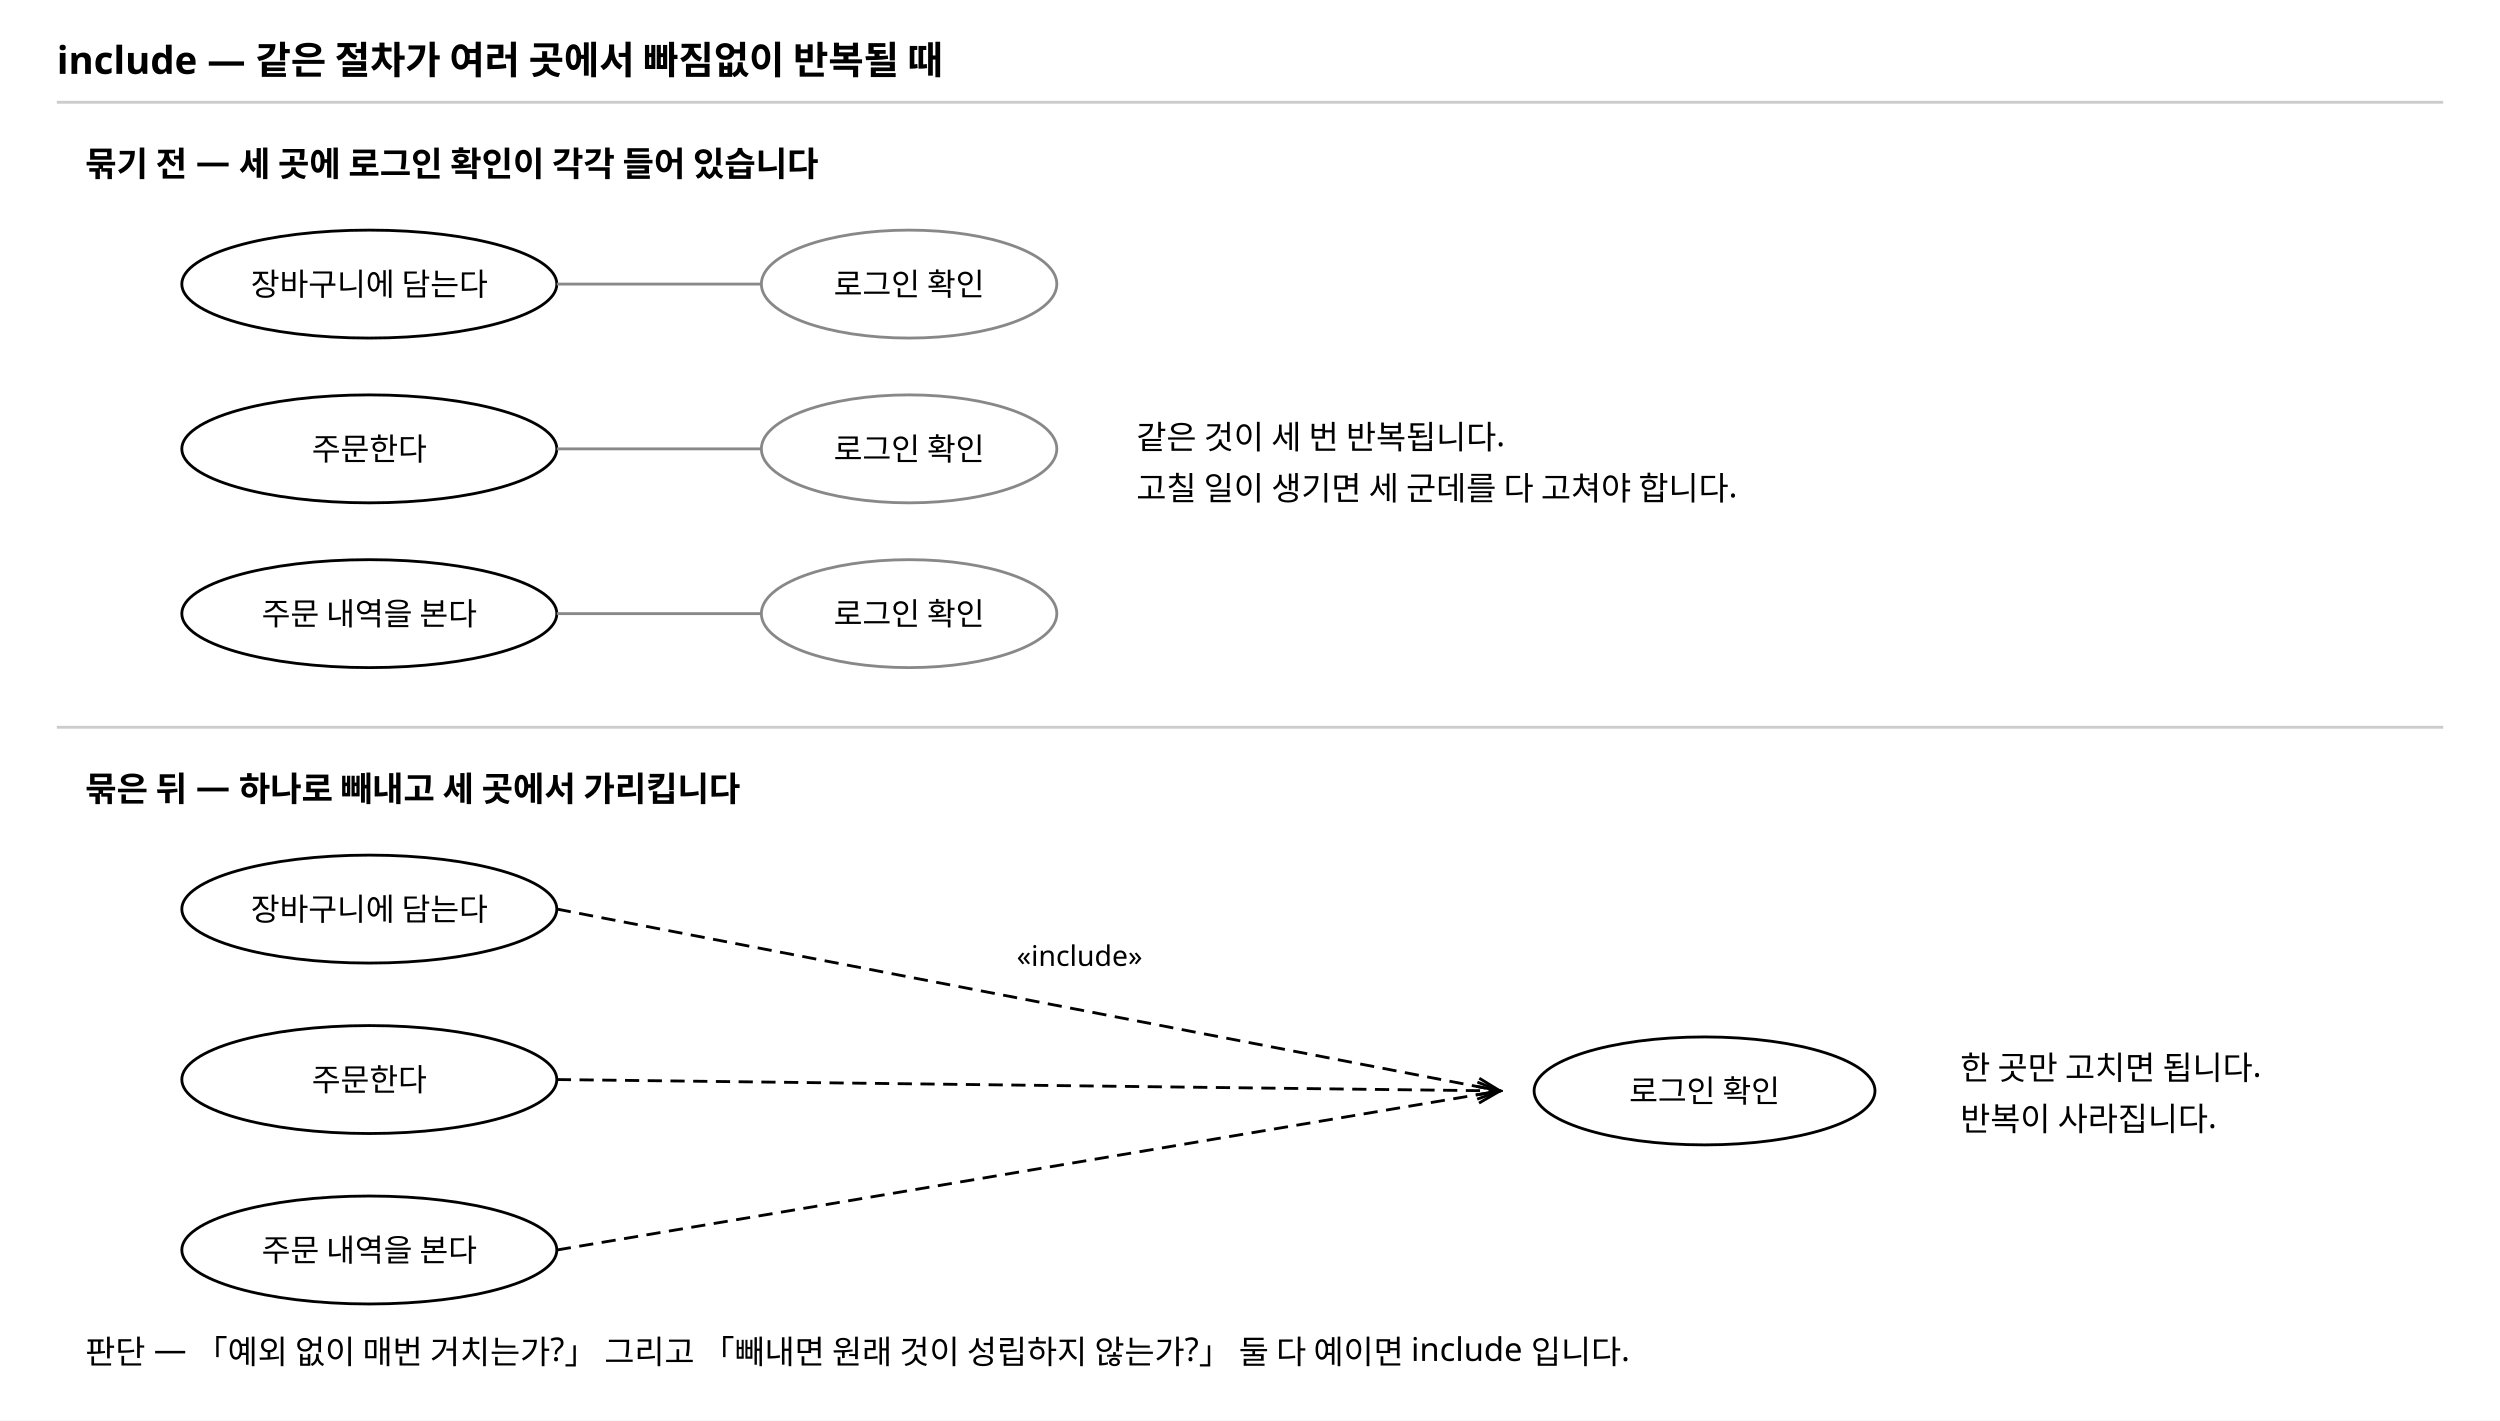
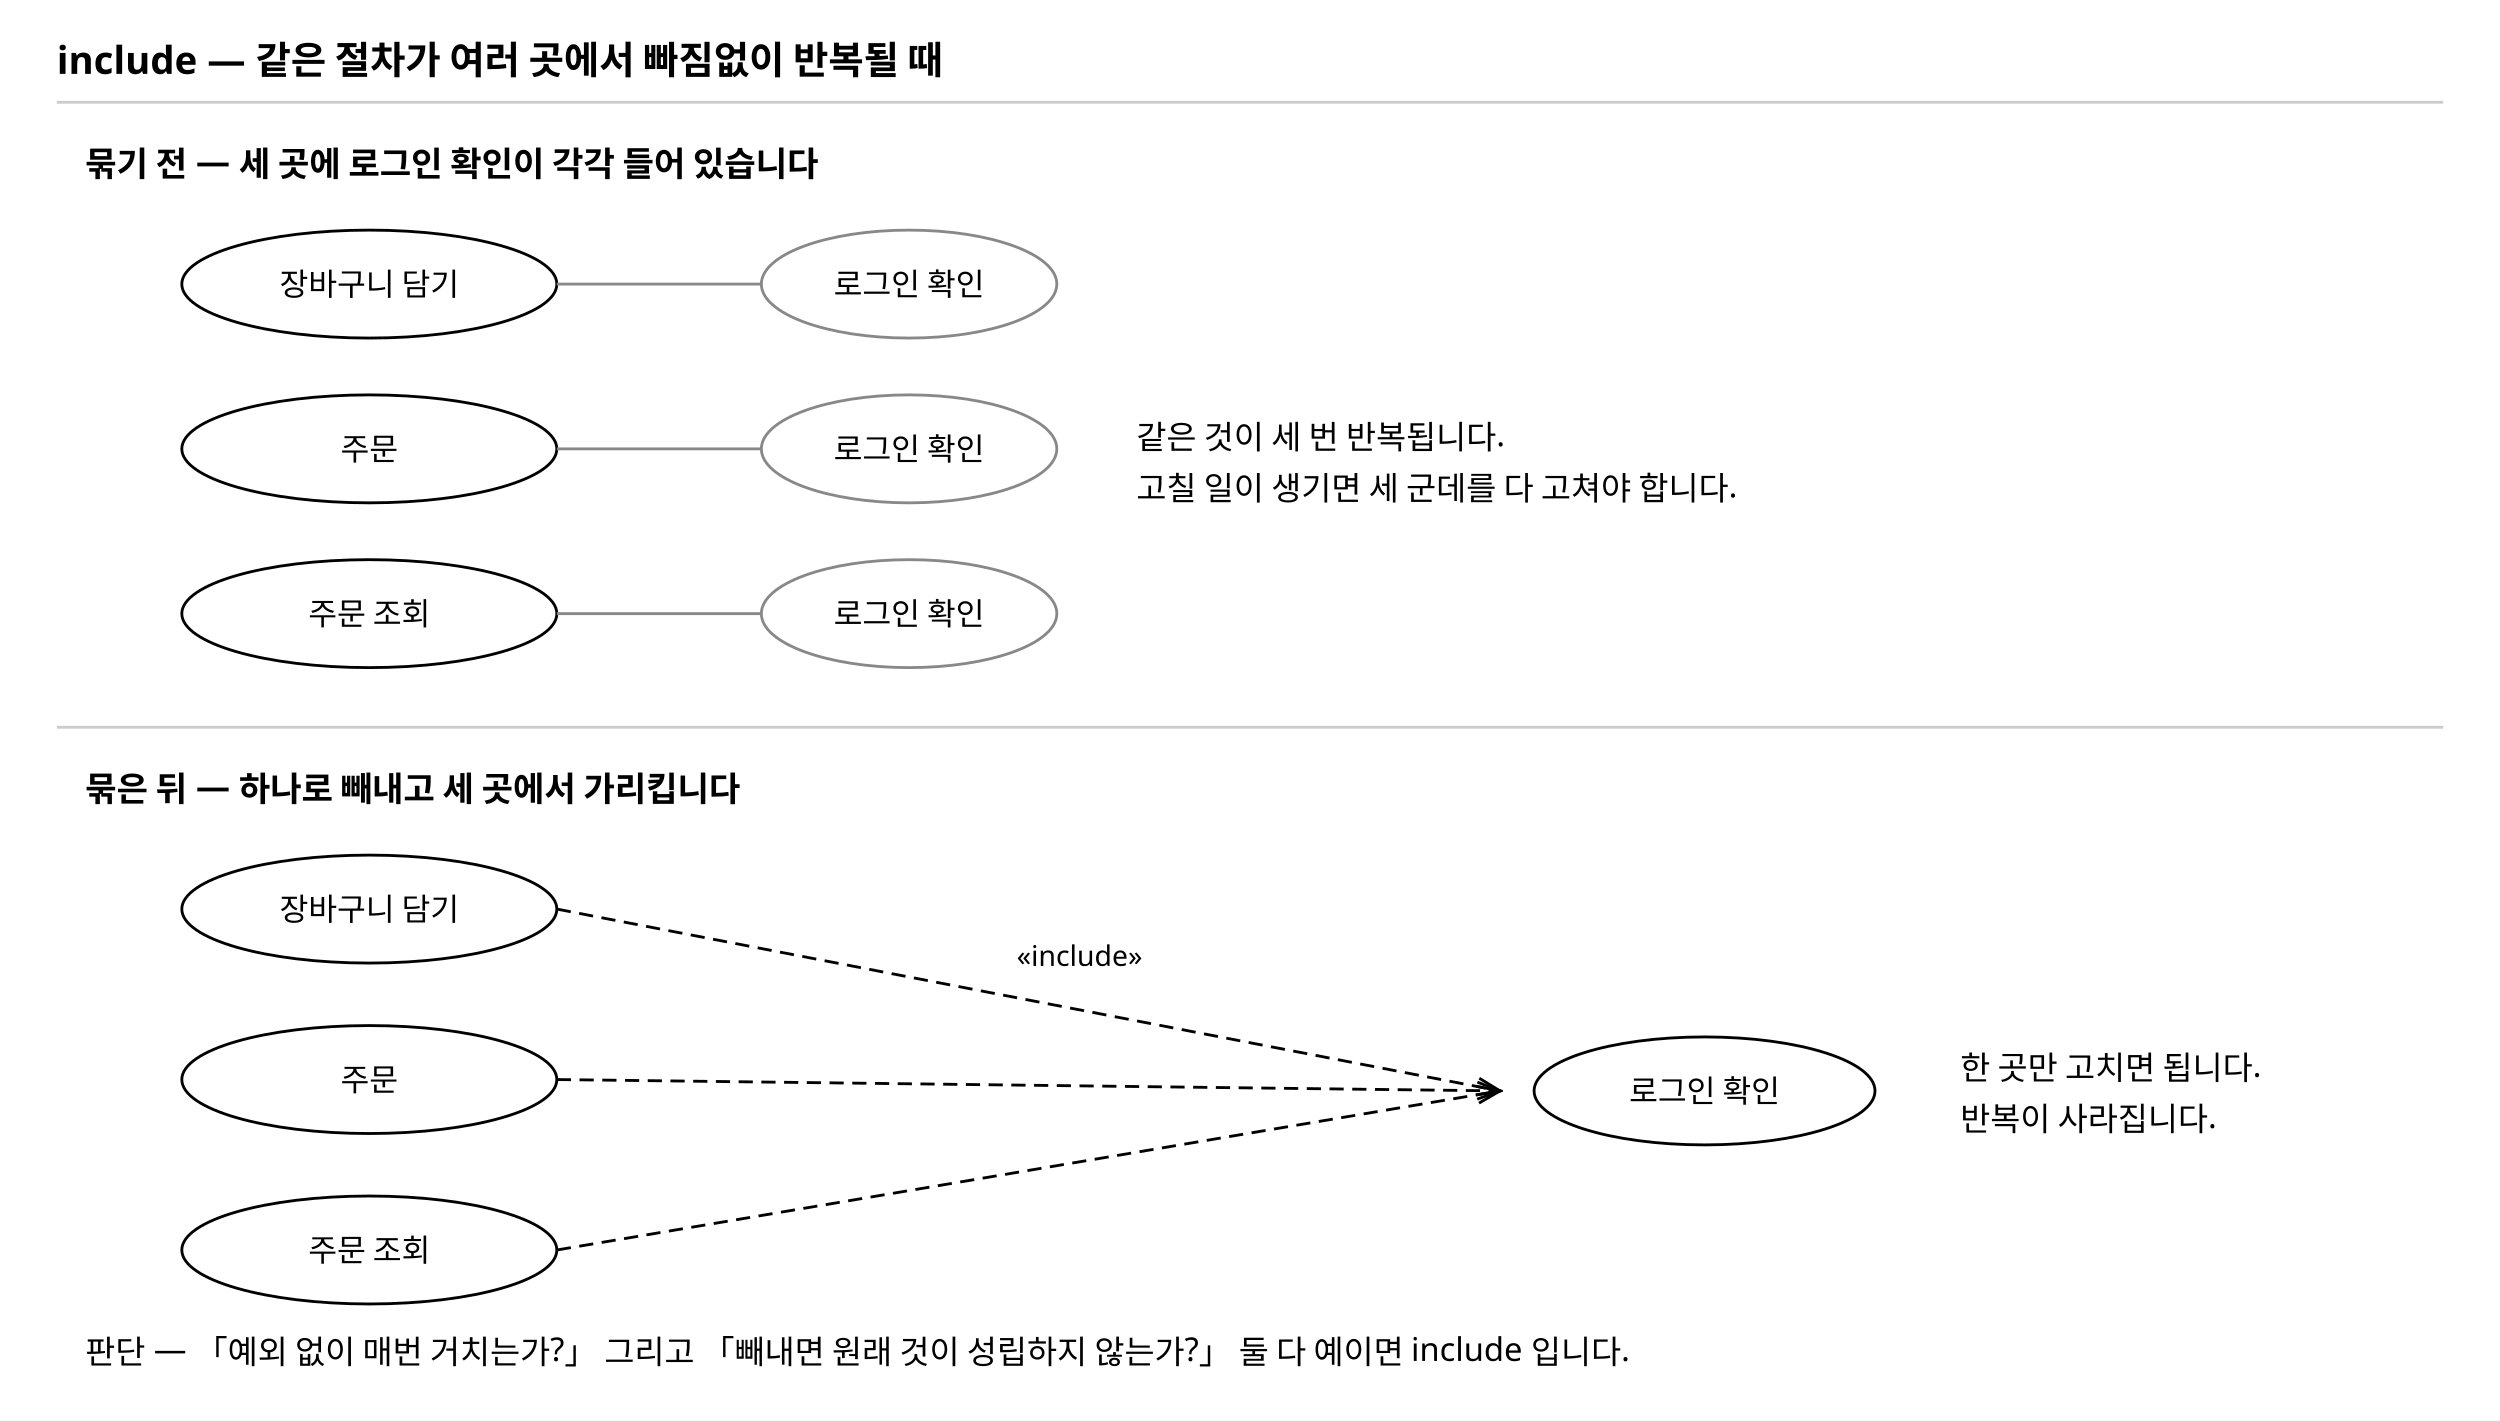
<svg xmlns="http://www.w3.org/2000/svg" viewBox="0 0 880 500" width="880" height="500">
  <style>text{font-family:"Malgun Gothic",sans-serif;fill:#000}</style>
  <defs>
    <marker id="o" markerWidth="10" markerHeight="8" refX="9" refY="4" orient="auto" markerUnits="userSpaceOnUse">
      <path d="M1,1 L9,4 L1,7" fill="none" stroke="#000" />
    </marker>
  </defs>
  <rect width="880" height="500" fill="#fff" />
  <text x="20" y="26" font-size="13.5" font-weight="700">include — 같은 절차가 여러 곳에서 빠짐없이 반복될 때</text>
  <line x1="20" y1="36" x2="860" y2="36" stroke="#ccc" />
  <text x="30" y="62" font-size="12" font-weight="700" text-anchor="start" fill="#000">묶기 전 — 세 곳에 로그인 확인이 각각 들어 있습니다</text>
  <ellipse cx="130" cy="100" rx="66" ry="19" fill="#fff" stroke="#000" />
-   <text x="130" y="104" font-size="11" font-weight="400" text-anchor="middle" fill="#000">장바구니에 담는다</text>
+   <text x="130" y="104" font-size="11" font-weight="400" text-anchor="middle" fill="#000">장바구니 담기</text>
  <ellipse cx="320" cy="100" rx="52" ry="19" fill="#fff" stroke="#888" />
  <text x="320" y="104" font-size="11" font-weight="400" text-anchor="middle" fill="#888">로그인 확인</text>
  <line x1="196" y1="100" x2="268" y2="100" stroke="#888" />
  <ellipse cx="130" cy="158" rx="66" ry="19" fill="#fff" stroke="#000" />
-   <text x="130" y="162" font-size="11" font-weight="400" text-anchor="middle" fill="#000">주문한다</text>
+   <text x="130" y="162" font-size="11" font-weight="400" text-anchor="middle" fill="#000">주문</text>
  <ellipse cx="320" cy="158" rx="52" ry="19" fill="#fff" stroke="#888" />
  <text x="320" y="162" font-size="11" font-weight="400" text-anchor="middle" fill="#888">로그인 확인</text>
  <line x1="196" y1="158" x2="268" y2="158" stroke="#888" />
  <ellipse cx="130" cy="216" rx="66" ry="19" fill="#fff" stroke="#000" />
-   <text x="130" y="220" font-size="11" font-weight="400" text-anchor="middle" fill="#000">주문 내역을 본다</text>
+   <text x="130" y="220" font-size="11" font-weight="400" text-anchor="middle" fill="#000">주문 조회</text>
  <ellipse cx="320" cy="216" rx="52" ry="19" fill="#fff" stroke="#888" />
  <text x="320" y="220" font-size="11" font-weight="400" text-anchor="middle" fill="#888">로그인 확인</text>
  <line x1="196" y1="216" x2="268" y2="216" stroke="#888" />
  <text x="400" y="158" font-size="11.5" font-weight="400" text-anchor="start" fill="#000">같은 것이 세 번 반복됩니다.</text>
  <text x="400" y="176" font-size="11.5" font-weight="400" text-anchor="start" fill="#555">고칠 일이 생기면 세 군데를 다 고쳐야 합니다.</text>
  <line x1="20" y1="256" x2="860" y2="256" stroke="#ccc" />
  <text x="30" y="282" font-size="12" font-weight="700" text-anchor="start" fill="#000">묶은 뒤 — 하나로 빼내고 세 곳에서 가리킵니다</text>
  <ellipse cx="130" cy="320" rx="66" ry="19" fill="#fff" stroke="#000" />
-   <text x="130" y="324" font-size="11" font-weight="400" text-anchor="middle" fill="#000">장바구니에 담는다</text>
+   <text x="130" y="324" font-size="11" font-weight="400" text-anchor="middle" fill="#000">장바구니 담기</text>
  <line x1="196" y1="320" x2="528" y2="384" stroke="#000" stroke-dasharray="5 3" marker-end="url(#o)" />
  <ellipse cx="130" cy="380" rx="66" ry="19" fill="#fff" stroke="#000" />
-   <text x="130" y="384" font-size="11" font-weight="400" text-anchor="middle" fill="#000">주문한다</text>
+   <text x="130" y="384" font-size="11" font-weight="400" text-anchor="middle" fill="#000">주문</text>
  <line x1="196" y1="380" x2="528" y2="384" stroke="#000" stroke-dasharray="5 3" marker-end="url(#o)" />
  <ellipse cx="130" cy="440" rx="66" ry="19" fill="#fff" stroke="#000" />
-   <text x="130" y="444" font-size="11" font-weight="400" text-anchor="middle" fill="#000">주문 내역을 본다</text>
+   <text x="130" y="444" font-size="11" font-weight="400" text-anchor="middle" fill="#000">주문 조회</text>
  <line x1="196" y1="440" x2="528" y2="384" stroke="#000" stroke-dasharray="5 3" marker-end="url(#o)" />
  <ellipse cx="600" cy="384" rx="60" ry="19" fill="#fff" stroke="#000" />
  <text x="600" y="388" font-size="11" font-weight="400" text-anchor="middle" fill="#000">로그인 확인</text>
  <text x="380" y="340" font-size="10" font-weight="400" text-anchor="middle" fill="#000">«include»</text>
  <text x="690" y="380" font-size="11.5" font-weight="400" text-anchor="start" fill="#000">한 곳만 고치면 됩니다.</text>
  <text x="690" y="398" font-size="11.5" font-weight="400" text-anchor="start" fill="#555">반복이 사라집니다.</text>
  <text x="30" y="480" font-size="11.5" font-weight="400" text-anchor="start" fill="#555">판단 — 「예외 없이 매번 거치는가?」 그리고 「빼내면 원래 것이 성립하지 않는가?」 둘 다 예이면 include 입니다.</text>
</svg>
